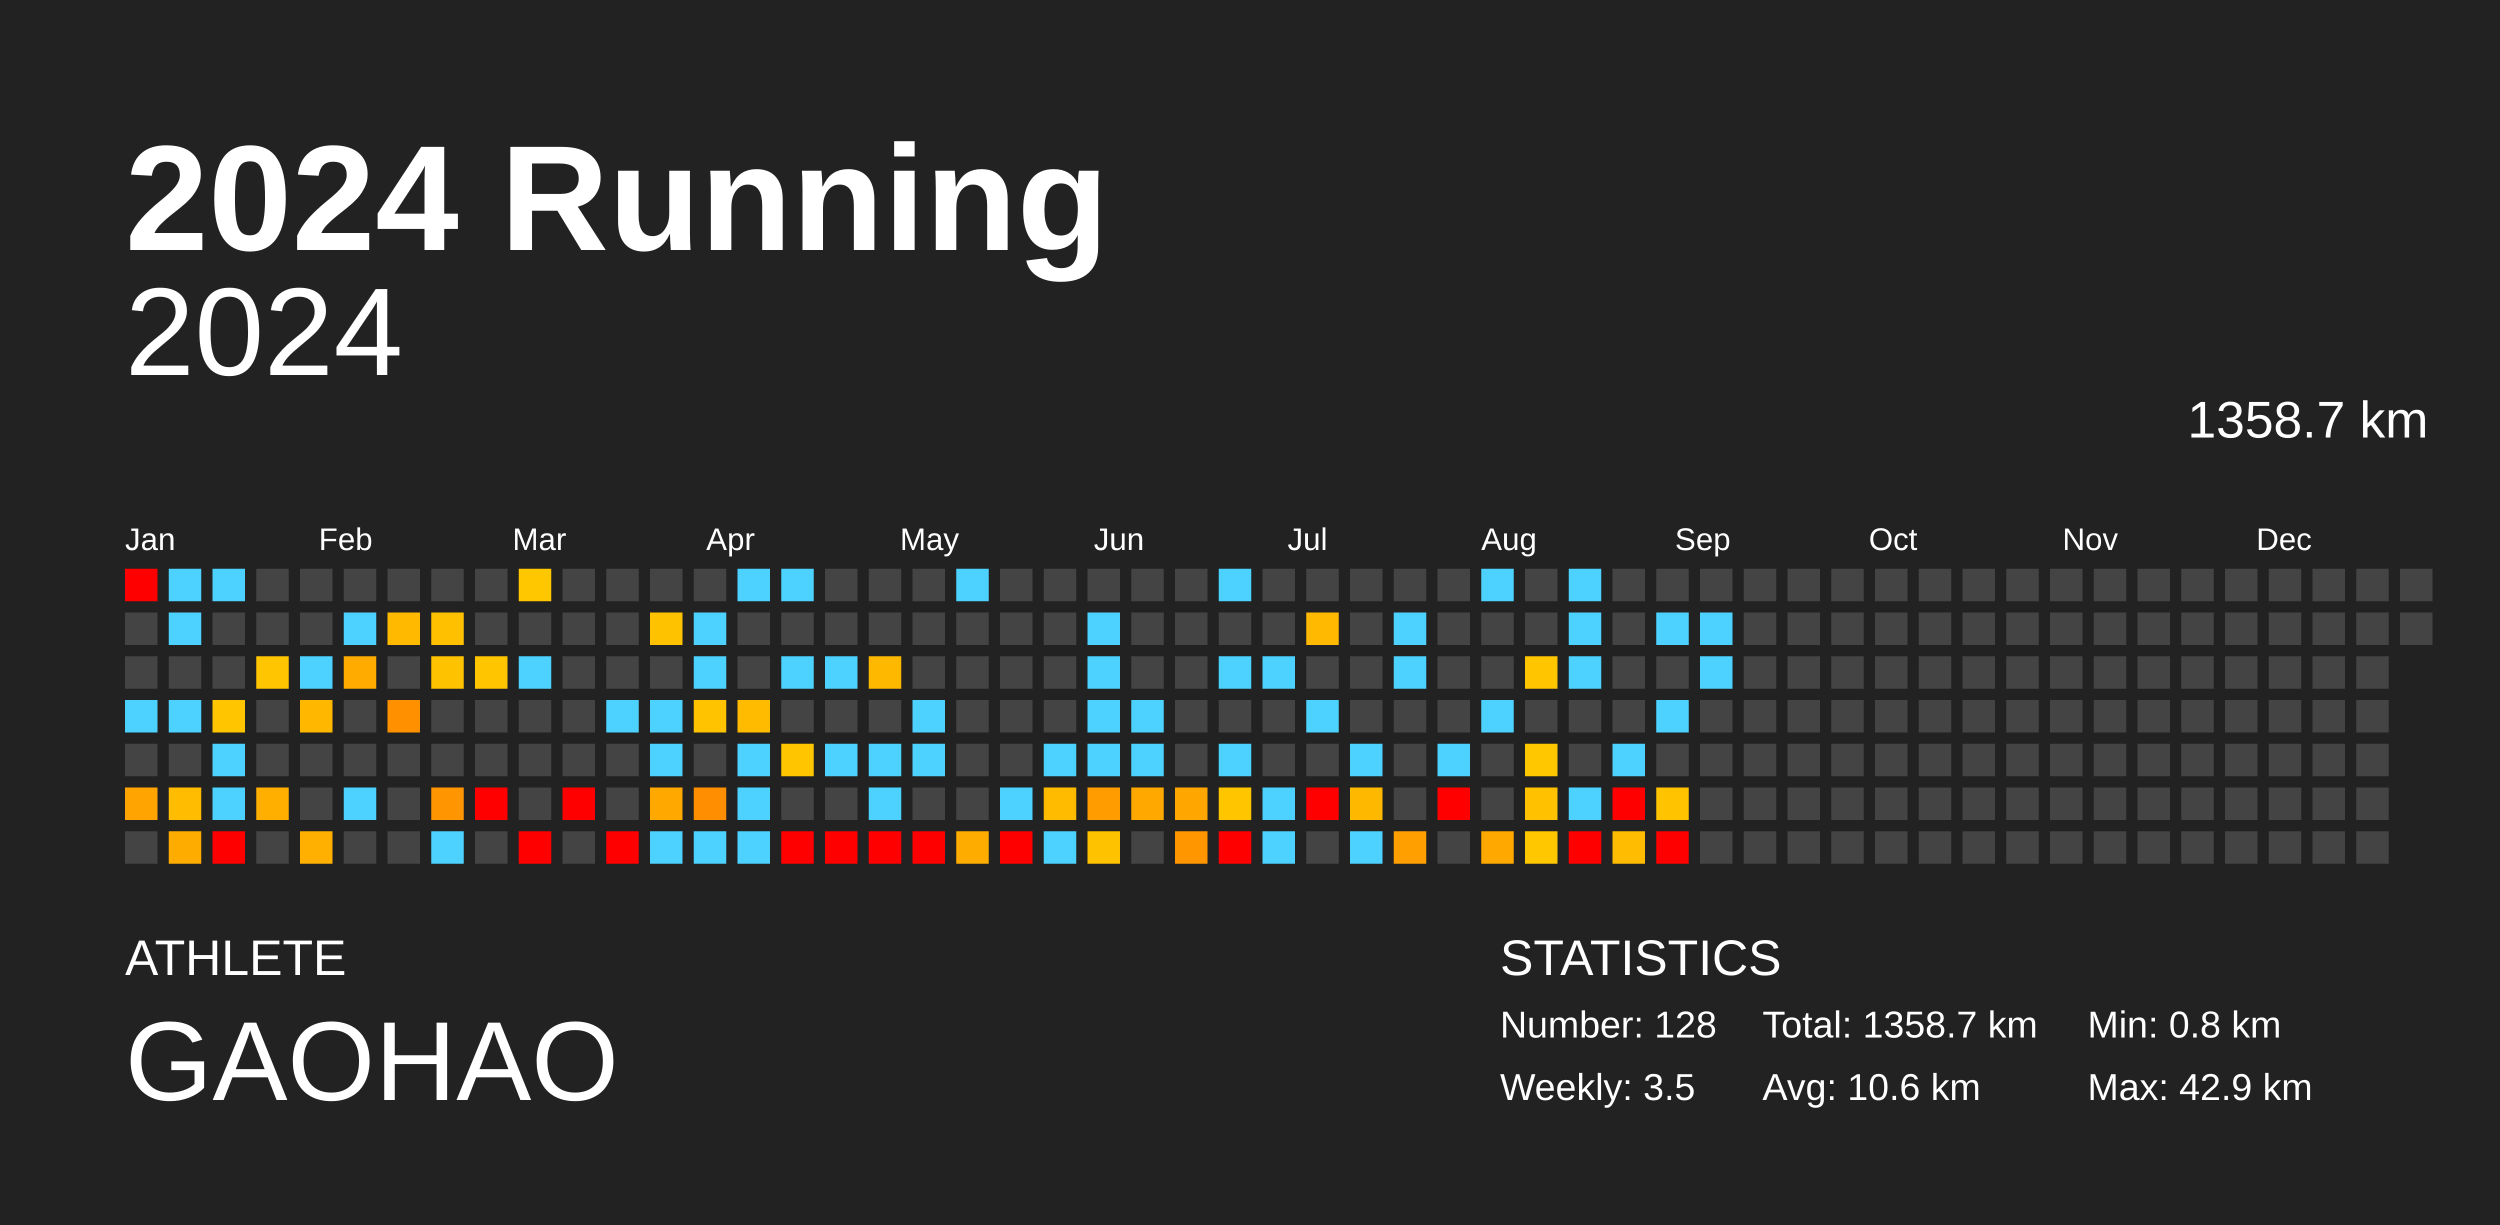
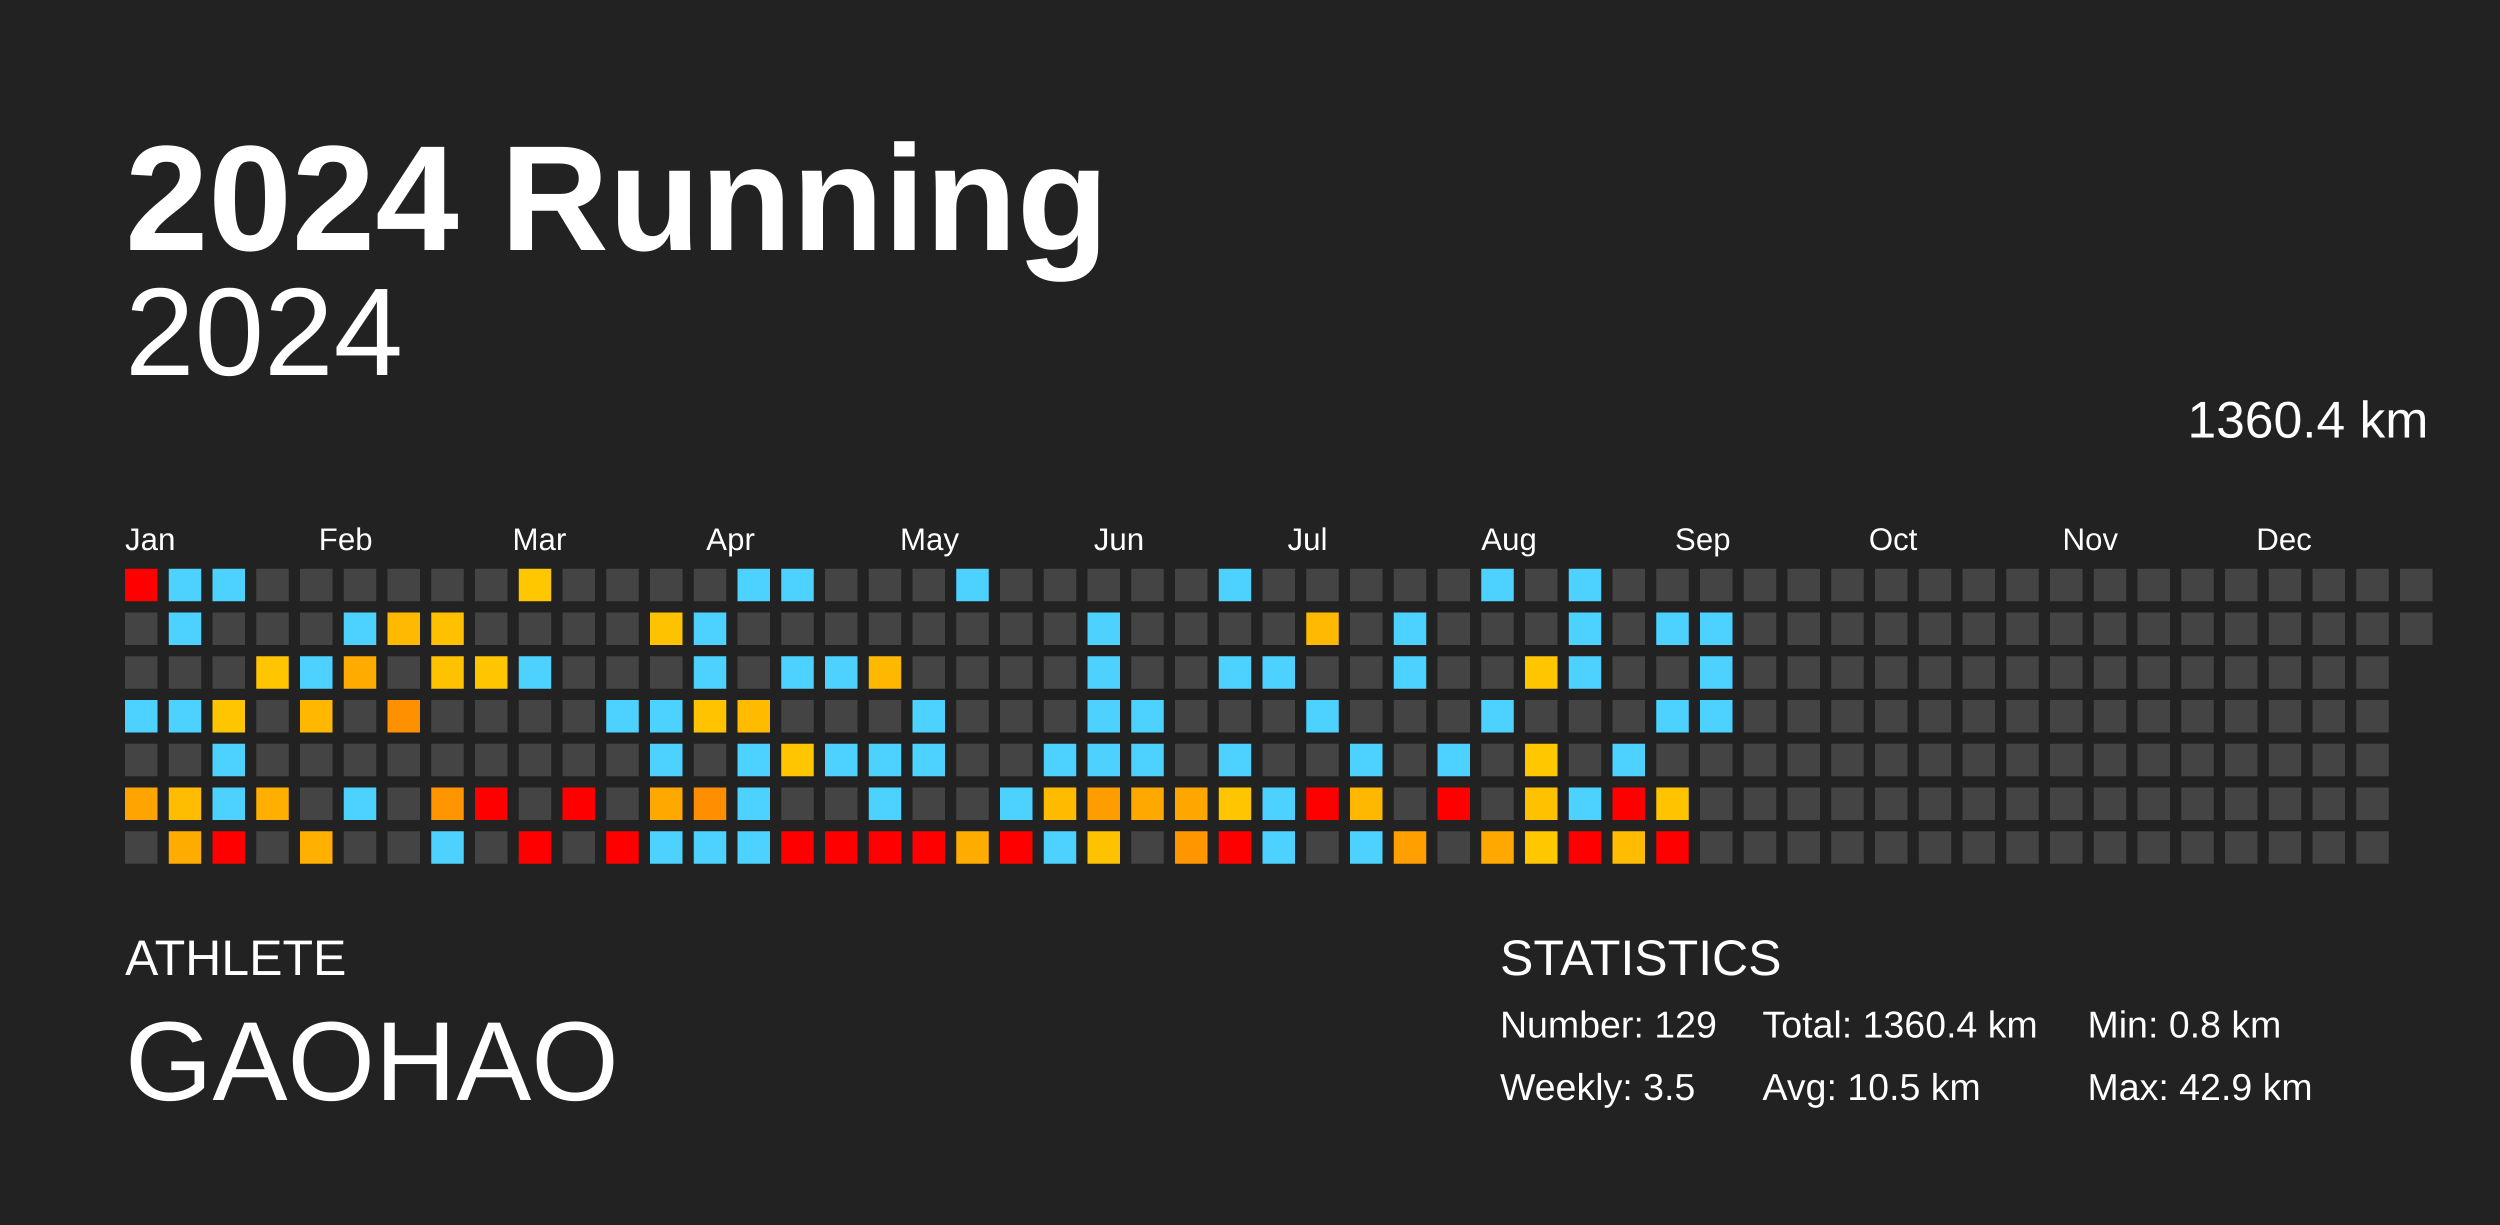
<svg xmlns="http://www.w3.org/2000/svg" baseProfile="full" height="98mm" version="1.1" viewBox="0,0,200,98" width="200mm">
  <defs />
  <rect fill="#222222" height="98" width="200" x="0" y="0" />
  <text fill="#FFFFFF" style="font-size:12px; font-family:Arial; font-weight:bold;" x="10" y="20">2024 Running</text>
  <text fill="#FFFFFF" style="font-size:4px; font-family:Arial" x="10" y="78">ATHLETE</text>
  <text fill="#FFFFFF" style="font-size:9px; font-family:Arial" x="10" y="88">GAOHAO</text>
  <text fill="#FFFFFF" style="font-size:4px; font-family:Arial" x="120" y="78">STATISTICS</text>
-   <text fill="#FFFFFF" style="font-size:3px; font-family:Arial" x="120" y="83">Number: 128</text>
+   <text fill="#FFFFFF" style="font-size:3px; font-family:Arial" x="120" y="83">Number: 129</text>
  <text fill="#FFFFFF" style="font-size:3px; font-family:Arial" x="120" y="88">Weekly: 3.5</text>
-   <text fill="#FFFFFF" style="font-size:3px; font-family:Arial" x="141" y="83">Total: 1358.7 km</text>
-   <text fill="#FFFFFF" style="font-size:3px; font-family:Arial" x="141" y="88">Avg: 10.6 km</text>
+   <text fill="#FFFFFF" style="font-size:3px; font-family:Arial" x="141" y="83">Total: 1360.4 km</text>
+   <text fill="#FFFFFF" style="font-size:3px; font-family:Arial" x="141" y="88">Avg: 10.5 km</text>
  <text fill="#FFFFFF" style="font-size:3px; font-family:Arial" x="167" y="83">Min: 0.8 km</text>
  <text fill="#FFFFFF" style="font-size:3px; font-family:Arial" x="167" y="88">Max: 42.9 km</text>
  <text alignment-baseline="hanging" fill="#FFFFFF" style="font-size:10.0px; font-family:Arial;" x="10" y="30">2024</text>
-   <text alignment-baseline="hanging" fill="#FFFFFF" style="font-size:4.125px; font-family:Arial;" x="175" y="35">1358.7 km</text>
+   <text alignment-baseline="hanging" fill="#FFFFFF" style="font-size:4.125px; font-family:Arial;" x="175" y="35">1360.4 km</text>
  <text fill="#FFFFFF" style="font-size:2.5px; font-family:Arial" x="10.0" y="44">Jan</text>
  <text fill="#FFFFFF" style="font-size:2.5px; font-family:Arial" x="25.5" y="44">Feb</text>
  <text fill="#FFFFFF" style="font-size:2.5px; font-family:Arial" x="41.0" y="44">Mar</text>
  <text fill="#FFFFFF" style="font-size:2.5px; font-family:Arial" x="56.5" y="44">Apr</text>
  <text fill="#FFFFFF" style="font-size:2.5px; font-family:Arial" x="72.0" y="44">May</text>
  <text fill="#FFFFFF" style="font-size:2.5px; font-family:Arial" x="87.5" y="44">Jun</text>
  <text fill="#FFFFFF" style="font-size:2.5px; font-family:Arial" x="103.0" y="44">Jul</text>
  <text fill="#FFFFFF" style="font-size:2.5px; font-family:Arial" x="118.5" y="44">Aug</text>
  <text fill="#FFFFFF" style="font-size:2.5px; font-family:Arial" x="134.0" y="44">Sep</text>
  <text fill="#FFFFFF" style="font-size:2.5px; font-family:Arial" x="149.5" y="44">Oct</text>
  <text fill="#FFFFFF" style="font-size:2.5px; font-family:Arial" x="165.0" y="44">Nov</text>
  <text fill="#FFFFFF" style="font-size:2.5px; font-family:Arial" x="180.5" y="44">Dec</text>
  <rect fill="red" height="2.6" width="2.6" x="10.0" y="45.5" />
  <rect fill="#444444" height="2.6" width="2.6" x="10.0" y="49.0" />
  <rect fill="#444444" height="2.6" width="2.6" x="10.0" y="52.5" />
  <rect fill="#4dd2ff" height="2.6" width="2.6" x="10.0" y="56.0" />
  <rect fill="#444444" height="2.6" width="2.6" x="10.0" y="59.5" />
  <rect fill="#ffa400" height="2.6" width="2.6" x="10.0" y="63.0" />
  <rect fill="#444444" height="2.6" width="2.6" x="10.0" y="66.5" />
  <rect fill="#4dd2ff" height="2.6" width="2.6" x="13.5" y="45.5" />
  <rect fill="#4dd2ff" height="2.6" width="2.6" x="13.5" y="49.0" />
  <rect fill="#444444" height="2.6" width="2.6" x="13.5" y="52.5" />
  <rect fill="#4dd2ff" height="2.6" width="2.6" x="13.5" y="56.0" />
  <rect fill="#444444" height="2.6" width="2.6" x="13.5" y="59.5" />
  <rect fill="#ffbc00" height="2.6" width="2.6" x="13.5" y="63.0" />
  <rect fill="#ffac00" height="2.6" width="2.6" x="13.5" y="66.5" />
  <rect fill="#4dd2ff" height="2.6" width="2.6" x="17.0" y="45.5" />
  <rect fill="#444444" height="2.6" width="2.6" x="17.0" y="49.0" />
  <rect fill="#444444" height="2.6" width="2.6" x="17.0" y="52.5" />
  <rect fill="#ffc600" height="2.6" width="2.6" x="17.0" y="56.0" />
  <rect fill="#4dd2ff" height="2.6" width="2.6" x="17.0" y="59.5" />
  <rect fill="#4dd2ff" height="2.6" width="2.6" x="17.0" y="63.0" />
  <rect fill="red" height="2.6" width="2.6" x="17.0" y="66.5" />
  <rect fill="#444444" height="2.6" width="2.6" x="20.5" y="45.5" />
  <rect fill="#444444" height="2.6" width="2.6" x="20.5" y="49.0" />
  <rect fill="#ffc500" height="2.6" width="2.6" x="20.5" y="52.5" />
  <rect fill="#444444" height="2.6" width="2.6" x="20.5" y="56.0" />
  <rect fill="#444444" height="2.6" width="2.6" x="20.5" y="59.5" />
  <rect fill="#ffaf00" height="2.6" width="2.6" x="20.5" y="63.0" />
  <rect fill="#444444" height="2.6" width="2.6" x="20.5" y="66.5" />
  <rect fill="#444444" height="2.6" width="2.6" x="24.0" y="45.5" />
  <rect fill="#444444" height="2.6" width="2.6" x="24.0" y="49.0" />
  <rect fill="#4dd2ff" height="2.6" width="2.6" x="24.0" y="52.5" />
  <rect fill="#ffb700" height="2.6" width="2.6" x="24.0" y="56.0" />
  <rect fill="#444444" height="2.6" width="2.6" x="24.0" y="59.5" />
  <rect fill="#444444" height="2.6" width="2.6" x="24.0" y="63.0" />
  <rect fill="#ffb000" height="2.6" width="2.6" x="24.0" y="66.5" />
  <rect fill="#444444" height="2.6" width="2.6" x="27.5" y="45.5" />
  <rect fill="#4dd2ff" height="2.6" width="2.6" x="27.5" y="49.0" />
  <rect fill="#ffab00" height="2.6" width="2.6" x="27.5" y="52.5" />
  <rect fill="#444444" height="2.6" width="2.6" x="27.5" y="56.0" />
  <rect fill="#444444" height="2.6" width="2.6" x="27.5" y="59.5" />
  <rect fill="#4dd2ff" height="2.6" width="2.6" x="27.5" y="63.0" />
  <rect fill="#444444" height="2.6" width="2.6" x="27.5" y="66.5" />
  <rect fill="#444444" height="2.6" width="2.6" x="31.0" y="45.5" />
  <rect fill="#ffba00" height="2.6" width="2.6" x="31.0" y="49.0" />
  <rect fill="#444444" height="2.6" width="2.6" x="31.0" y="52.5" />
  <rect fill="#ff9100" height="2.6" width="2.6" x="31.0" y="56.0" />
  <rect fill="#444444" height="2.6" width="2.6" x="31.0" y="59.5" />
  <rect fill="#444444" height="2.6" width="2.6" x="31.0" y="63.0" />
  <rect fill="#444444" height="2.6" width="2.6" x="31.0" y="66.5" />
  <rect fill="#444444" height="2.6" width="2.6" x="34.5" y="45.5" />
  <rect fill="#ffc000" height="2.6" width="2.6" x="34.5" y="49.0" />
  <rect fill="#ffc200" height="2.6" width="2.6" x="34.5" y="52.5" />
  <rect fill="#444444" height="2.6" width="2.6" x="34.5" y="56.0" />
  <rect fill="#444444" height="2.6" width="2.6" x="34.5" y="59.5" />
  <rect fill="#ff9500" height="2.6" width="2.6" x="34.5" y="63.0" />
  <rect fill="#4dd2ff" height="2.6" width="2.6" x="34.5" y="66.5" />
  <rect fill="#444444" height="2.6" width="2.6" x="38.0" y="45.5" />
  <rect fill="#444444" height="2.6" width="2.6" x="38.0" y="49.0" />
  <rect fill="#ffc600" height="2.6" width="2.6" x="38.0" y="52.5" />
  <rect fill="#444444" height="2.6" width="2.6" x="38.0" y="56.0" />
  <rect fill="#444444" height="2.6" width="2.6" x="38.0" y="59.5" />
  <rect fill="red" height="2.6" width="2.6" x="38.0" y="63.0" />
  <rect fill="#444444" height="2.6" width="2.6" x="38.0" y="66.5" />
  <rect fill="#ffc700" height="2.6" width="2.6" x="41.5" y="45.5" />
  <rect fill="#444444" height="2.6" width="2.6" x="41.5" y="49.0" />
  <rect fill="#4dd2ff" height="2.6" width="2.6" x="41.5" y="52.5" />
  <rect fill="#444444" height="2.6" width="2.6" x="41.5" y="56.0" />
  <rect fill="#444444" height="2.6" width="2.6" x="41.5" y="59.5" />
  <rect fill="#444444" height="2.6" width="2.6" x="41.5" y="63.0" />
  <rect fill="red" height="2.6" width="2.6" x="41.5" y="66.5" />
  <rect fill="#444444" height="2.6" width="2.6" x="45.0" y="45.5" />
  <rect fill="#444444" height="2.6" width="2.6" x="45.0" y="49.0" />
  <rect fill="#444444" height="2.6" width="2.6" x="45.0" y="52.5" />
  <rect fill="#444444" height="2.6" width="2.6" x="45.0" y="56.0" />
  <rect fill="#444444" height="2.6" width="2.6" x="45.0" y="59.5" />
  <rect fill="red" height="2.6" width="2.6" x="45.0" y="63.0" />
  <rect fill="#444444" height="2.6" width="2.6" x="45.0" y="66.5" />
  <rect fill="#444444" height="2.6" width="2.6" x="48.5" y="45.5" />
  <rect fill="#444444" height="2.6" width="2.6" x="48.5" y="49.0" />
  <rect fill="#444444" height="2.6" width="2.6" x="48.5" y="52.5" />
  <rect fill="#4dd2ff" height="2.6" width="2.6" x="48.5" y="56.0" />
  <rect fill="#444444" height="2.6" width="2.6" x="48.5" y="59.5" />
  <rect fill="#444444" height="2.6" width="2.6" x="48.5" y="63.0" />
  <rect fill="red" height="2.6" width="2.6" x="48.5" y="66.5" />
  <rect fill="#444444" height="2.6" width="2.6" x="52.0" y="45.5" />
  <rect fill="#ffc200" height="2.6" width="2.6" x="52.0" y="49.0" />
  <rect fill="#444444" height="2.6" width="2.6" x="52.0" y="52.5" />
  <rect fill="#4dd2ff" height="2.6" width="2.6" x="52.0" y="56.0" />
  <rect fill="#4dd2ff" height="2.6" width="2.6" x="52.0" y="59.5" />
  <rect fill="#ffa800" height="2.6" width="2.6" x="52.0" y="63.0" />
  <rect fill="#4dd2ff" height="2.6" width="2.6" x="52.0" y="66.5" />
  <rect fill="#444444" height="2.6" width="2.6" x="55.5" y="45.5" />
  <rect fill="#4dd2ff" height="2.6" width="2.6" x="55.5" y="49.0" />
  <rect fill="#4dd2ff" height="2.6" width="2.6" x="55.5" y="52.5" />
  <rect fill="#ffc300" height="2.6" width="2.6" x="55.5" y="56.0" />
  <rect fill="#444444" height="2.6" width="2.6" x="55.5" y="59.5" />
  <rect fill="#ff8e00" height="2.6" width="2.6" x="55.5" y="63.0" />
  <rect fill="#4dd2ff" height="2.6" width="2.6" x="55.5" y="66.5" />
  <rect fill="#4dd2ff" height="2.6" width="2.6" x="59.0" y="45.5" />
  <rect fill="#444444" height="2.6" width="2.6" x="59.0" y="49.0" />
  <rect fill="#444444" height="2.6" width="2.6" x="59.0" y="52.5" />
  <rect fill="#ffbb00" height="2.6" width="2.6" x="59.0" y="56.0" />
  <rect fill="#4dd2ff" height="2.6" width="2.6" x="59.0" y="59.5" />
  <rect fill="#4dd2ff" height="2.6" width="2.6" x="59.0" y="63.0" />
  <rect fill="#4dd2ff" height="2.6" width="2.6" x="59.0" y="66.5" />
  <rect fill="#4dd2ff" height="2.6" width="2.6" x="62.5" y="45.5" />
  <rect fill="#444444" height="2.6" width="2.6" x="62.5" y="49.0" />
  <rect fill="#4dd2ff" height="2.6" width="2.6" x="62.5" y="52.5" />
  <rect fill="#444444" height="2.6" width="2.6" x="62.5" y="56.0" />
  <rect fill="#ffc600" height="2.6" width="2.6" x="62.5" y="59.5" />
  <rect fill="#444444" height="2.6" width="2.6" x="62.5" y="63.0" />
  <rect fill="red" height="2.6" width="2.6" x="62.5" y="66.5" />
  <rect fill="#444444" height="2.6" width="2.6" x="66.0" y="45.5" />
  <rect fill="#444444" height="2.6" width="2.6" x="66.0" y="49.0" />
  <rect fill="#4dd2ff" height="2.6" width="2.6" x="66.0" y="52.5" />
  <rect fill="#444444" height="2.6" width="2.6" x="66.0" y="56.0" />
  <rect fill="#4dd2ff" height="2.6" width="2.6" x="66.0" y="59.5" />
  <rect fill="#444444" height="2.6" width="2.6" x="66.0" y="63.0" />
  <rect fill="red" height="2.6" width="2.6" x="66.0" y="66.5" />
  <rect fill="#444444" height="2.6" width="2.6" x="69.5" y="45.5" />
  <rect fill="#444444" height="2.6" width="2.6" x="69.5" y="49.0" />
  <rect fill="#ffb800" height="2.6" width="2.6" x="69.5" y="52.5" />
  <rect fill="#444444" height="2.6" width="2.6" x="69.5" y="56.0" />
  <rect fill="#4dd2ff" height="2.6" width="2.6" x="69.5" y="59.5" />
  <rect fill="#4dd2ff" height="2.6" width="2.6" x="69.5" y="63.0" />
  <rect fill="red" height="2.6" width="2.6" x="69.5" y="66.5" />
  <rect fill="#444444" height="2.6" width="2.6" x="73.0" y="45.5" />
  <rect fill="#444444" height="2.6" width="2.6" x="73.0" y="49.0" />
  <rect fill="#444444" height="2.6" width="2.6" x="73.0" y="52.5" />
  <rect fill="#4dd2ff" height="2.6" width="2.6" x="73.0" y="56.0" />
  <rect fill="#4dd2ff" height="2.6" width="2.6" x="73.0" y="59.5" />
  <rect fill="#444444" height="2.6" width="2.6" x="73.0" y="63.0" />
  <rect fill="red" height="2.6" width="2.6" x="73.0" y="66.5" />
  <rect fill="#4dd2ff" height="2.6" width="2.6" x="76.5" y="45.5" />
  <rect fill="#444444" height="2.6" width="2.6" x="76.5" y="49.0" />
  <rect fill="#444444" height="2.6" width="2.6" x="76.5" y="52.5" />
  <rect fill="#444444" height="2.6" width="2.6" x="76.5" y="56.0" />
  <rect fill="#444444" height="2.6" width="2.6" x="76.5" y="59.5" />
  <rect fill="#444444" height="2.6" width="2.6" x="76.5" y="63.0" />
  <rect fill="#ffac00" height="2.6" width="2.6" x="76.5" y="66.5" />
  <rect fill="#444444" height="2.6" width="2.6" x="80.0" y="45.5" />
  <rect fill="#444444" height="2.6" width="2.6" x="80.0" y="49.0" />
  <rect fill="#444444" height="2.6" width="2.6" x="80.0" y="52.5" />
  <rect fill="#444444" height="2.6" width="2.6" x="80.0" y="56.0" />
  <rect fill="#444444" height="2.6" width="2.6" x="80.0" y="59.5" />
  <rect fill="#4dd2ff" height="2.6" width="2.6" x="80.0" y="63.0" />
  <rect fill="red" height="2.6" width="2.6" x="80.0" y="66.5" />
  <rect fill="#444444" height="2.6" width="2.6" x="83.5" y="45.5" />
  <rect fill="#444444" height="2.6" width="2.6" x="83.5" y="49.0" />
  <rect fill="#444444" height="2.6" width="2.6" x="83.5" y="52.5" />
  <rect fill="#444444" height="2.6" width="2.6" x="83.5" y="56.0" />
  <rect fill="#4dd2ff" height="2.6" width="2.6" x="83.5" y="59.5" />
  <rect fill="#ffbb00" height="2.6" width="2.6" x="83.5" y="63.0" />
  <rect fill="#4dd2ff" height="2.6" width="2.6" x="83.5" y="66.5" />
  <rect fill="#444444" height="2.6" width="2.6" x="87.0" y="45.5" />
  <rect fill="#4dd2ff" height="2.6" width="2.6" x="87.0" y="49.0" />
  <rect fill="#4dd2ff" height="2.6" width="2.6" x="87.0" y="52.5" />
  <rect fill="#4dd2ff" height="2.6" width="2.6" x="87.0" y="56.0" />
  <rect fill="#4dd2ff" height="2.6" width="2.6" x="87.0" y="59.5" />
  <rect fill="#ff9c00" height="2.6" width="2.6" x="87.0" y="63.0" />
  <rect fill="#ffc200" height="2.6" width="2.6" x="87.0" y="66.5" />
  <rect fill="#444444" height="2.6" width="2.6" x="90.5" y="45.5" />
  <rect fill="#444444" height="2.6" width="2.6" x="90.5" y="49.0" />
  <rect fill="#444444" height="2.6" width="2.6" x="90.5" y="52.5" />
  <rect fill="#4dd2ff" height="2.6" width="2.6" x="90.5" y="56.0" />
  <rect fill="#4dd2ff" height="2.6" width="2.6" x="90.5" y="59.5" />
  <rect fill="#ffa800" height="2.6" width="2.6" x="90.5" y="63.0" />
  <rect fill="#444444" height="2.6" width="2.6" x="90.5" y="66.5" />
  <rect fill="#444444" height="2.6" width="2.6" x="94.0" y="45.5" />
  <rect fill="#444444" height="2.6" width="2.6" x="94.0" y="49.0" />
  <rect fill="#444444" height="2.6" width="2.6" x="94.0" y="52.5" />
  <rect fill="#444444" height="2.6" width="2.6" x="94.0" y="56.0" />
  <rect fill="#444444" height="2.6" width="2.6" x="94.0" y="59.5" />
  <rect fill="#ffa700" height="2.6" width="2.6" x="94.0" y="63.0" />
  <rect fill="#ff9600" height="2.6" width="2.6" x="94.0" y="66.5" />
  <rect fill="#4dd2ff" height="2.6" width="2.6" x="97.5" y="45.5" />
  <rect fill="#444444" height="2.6" width="2.6" x="97.5" y="49.0" />
  <rect fill="#4dd2ff" height="2.6" width="2.6" x="97.5" y="52.5" />
  <rect fill="#444444" height="2.6" width="2.6" x="97.5" y="56.0" />
  <rect fill="#4dd2ff" height="2.6" width="2.6" x="97.5" y="59.5" />
  <rect fill="#ffc600" height="2.6" width="2.6" x="97.5" y="63.0" />
  <rect fill="red" height="2.6" width="2.6" x="97.5" y="66.5" />
  <rect fill="#444444" height="2.6" width="2.6" x="101.0" y="45.5" />
  <rect fill="#444444" height="2.6" width="2.6" x="101.0" y="49.0" />
  <rect fill="#4dd2ff" height="2.6" width="2.6" x="101.0" y="52.5" />
  <rect fill="#444444" height="2.6" width="2.6" x="101.0" y="56.0" />
  <rect fill="#444444" height="2.6" width="2.6" x="101.0" y="59.5" />
  <rect fill="#4dd2ff" height="2.6" width="2.6" x="101.0" y="63.0" />
  <rect fill="#4dd2ff" height="2.6" width="2.6" x="101.0" y="66.5" />
  <rect fill="#444444" height="2.6" width="2.6" x="104.5" y="45.5" />
  <rect fill="#ffb900" height="2.6" width="2.6" x="104.5" y="49.0" />
  <rect fill="#444444" height="2.6" width="2.6" x="104.5" y="52.5" />
  <rect fill="#4dd2ff" height="2.6" width="2.6" x="104.5" y="56.0" />
  <rect fill="#444444" height="2.6" width="2.6" x="104.5" y="59.5" />
  <rect fill="red" height="2.6" width="2.6" x="104.5" y="63.0" />
  <rect fill="#444444" height="2.6" width="2.6" x="104.5" y="66.5" />
  <rect fill="#444444" height="2.6" width="2.6" x="108.0" y="45.5" />
  <rect fill="#444444" height="2.6" width="2.6" x="108.0" y="49.0" />
  <rect fill="#444444" height="2.6" width="2.6" x="108.0" y="52.5" />
  <rect fill="#444444" height="2.6" width="2.6" x="108.0" y="56.0" />
  <rect fill="#4dd2ff" height="2.6" width="2.6" x="108.0" y="59.5" />
  <rect fill="#ffb800" height="2.6" width="2.6" x="108.0" y="63.0" />
  <rect fill="#4dd2ff" height="2.6" width="2.6" x="108.0" y="66.5" />
  <rect fill="#444444" height="2.6" width="2.6" x="111.5" y="45.5" />
  <rect fill="#4dd2ff" height="2.6" width="2.6" x="111.5" y="49.0" />
  <rect fill="#4dd2ff" height="2.6" width="2.6" x="111.5" y="52.5" />
  <rect fill="#444444" height="2.6" width="2.6" x="111.5" y="56.0" />
  <rect fill="#444444" height="2.6" width="2.6" x="111.5" y="59.5" />
  <rect fill="#444444" height="2.6" width="2.6" x="111.5" y="63.0" />
  <rect fill="#ffa000" height="2.6" width="2.6" x="111.5" y="66.5" />
  <rect fill="#444444" height="2.6" width="2.6" x="115.0" y="45.5" />
  <rect fill="#444444" height="2.6" width="2.6" x="115.0" y="49.0" />
  <rect fill="#444444" height="2.6" width="2.6" x="115.0" y="52.5" />
  <rect fill="#444444" height="2.6" width="2.6" x="115.0" y="56.0" />
  <rect fill="#4dd2ff" height="2.6" width="2.6" x="115.0" y="59.5" />
  <rect fill="red" height="2.6" width="2.6" x="115.0" y="63.0" />
  <rect fill="#444444" height="2.6" width="2.6" x="115.0" y="66.5" />
  <rect fill="#4dd2ff" height="2.6" width="2.6" x="118.5" y="45.5" />
  <rect fill="#444444" height="2.6" width="2.6" x="118.5" y="49.0" />
  <rect fill="#444444" height="2.6" width="2.6" x="118.5" y="52.5" />
  <rect fill="#4dd2ff" height="2.6" width="2.6" x="118.5" y="56.0" />
  <rect fill="#444444" height="2.6" width="2.6" x="118.5" y="59.5" />
  <rect fill="#444444" height="2.6" width="2.6" x="118.5" y="63.0" />
  <rect fill="#ffa800" height="2.6" width="2.6" x="118.5" y="66.5" />
  <rect fill="#444444" height="2.6" width="2.6" x="122.0" y="45.5" />
  <rect fill="#444444" height="2.6" width="2.6" x="122.0" y="49.0" />
  <rect fill="#ffc600" height="2.6" width="2.6" x="122.0" y="52.5" />
  <rect fill="#444444" height="2.6" width="2.6" x="122.0" y="56.0" />
  <rect fill="#ffc700" height="2.6" width="2.6" x="122.0" y="59.5" />
  <rect fill="#ffc100" height="2.6" width="2.6" x="122.0" y="63.0" />
  <rect fill="#ffc700" height="2.6" width="2.6" x="122.0" y="66.5" />
  <rect fill="#4dd2ff" height="2.6" width="2.6" x="125.5" y="45.5" />
  <rect fill="#4dd2ff" height="2.6" width="2.6" x="125.5" y="49.0" />
  <rect fill="#4dd2ff" height="2.6" width="2.6" x="125.5" y="52.5" />
  <rect fill="#444444" height="2.6" width="2.6" x="125.5" y="56.0" />
  <rect fill="#444444" height="2.6" width="2.6" x="125.5" y="59.5" />
  <rect fill="#4dd2ff" height="2.6" width="2.6" x="125.5" y="63.0" />
  <rect fill="red" height="2.6" width="2.6" x="125.5" y="66.5" />
  <rect fill="#444444" height="2.6" width="2.6" x="129.0" y="45.5" />
  <rect fill="#444444" height="2.6" width="2.6" x="129.0" y="49.0" />
  <rect fill="#444444" height="2.6" width="2.6" x="129.0" y="52.5" />
  <rect fill="#444444" height="2.6" width="2.6" x="129.0" y="56.0" />
  <rect fill="#4dd2ff" height="2.6" width="2.6" x="129.0" y="59.5" />
  <rect fill="red" height="2.6" width="2.6" x="129.0" y="63.0" />
  <rect fill="#ffbc00" height="2.6" width="2.6" x="129.0" y="66.5" />
  <rect fill="#444444" height="2.6" width="2.6" x="132.5" y="45.5" />
  <rect fill="#4dd2ff" height="2.6" width="2.6" x="132.5" y="49.0" />
  <rect fill="#444444" height="2.6" width="2.6" x="132.5" y="52.5" />
  <rect fill="#4dd2ff" height="2.6" width="2.6" x="132.5" y="56.0" />
  <rect fill="#444444" height="2.6" width="2.6" x="132.5" y="59.5" />
  <rect fill="#ffc300" height="2.6" width="2.6" x="132.5" y="63.0" />
  <rect fill="red" height="2.6" width="2.6" x="132.5" y="66.5" />
  <rect fill="#444444" height="2.6" width="2.6" x="136.0" y="45.5" />
  <rect fill="#4dd2ff" height="2.6" width="2.6" x="136.0" y="49.0" />
  <rect fill="#4dd2ff" height="2.6" width="2.6" x="136.0" y="52.5" />
-   <rect fill="#444444" height="2.6" width="2.6" x="136.0" y="56.0" />
+   <rect fill="#4dd2ff" height="2.6" width="2.6" x="136.0" y="56.0" />
  <rect fill="#444444" height="2.6" width="2.6" x="136.0" y="59.5" />
  <rect fill="#444444" height="2.6" width="2.6" x="136.0" y="63.0" />
  <rect fill="#444444" height="2.6" width="2.6" x="136.0" y="66.5" />
  <rect fill="#444444" height="2.6" width="2.6" x="139.5" y="45.5" />
  <rect fill="#444444" height="2.6" width="2.6" x="139.5" y="49.0" />
  <rect fill="#444444" height="2.6" width="2.6" x="139.5" y="52.5" />
  <rect fill="#444444" height="2.6" width="2.6" x="139.5" y="56.0" />
  <rect fill="#444444" height="2.6" width="2.6" x="139.5" y="59.5" />
  <rect fill="#444444" height="2.6" width="2.6" x="139.5" y="63.0" />
  <rect fill="#444444" height="2.6" width="2.6" x="139.5" y="66.5" />
  <rect fill="#444444" height="2.6" width="2.6" x="143.0" y="45.5" />
  <rect fill="#444444" height="2.6" width="2.6" x="143.0" y="49.0" />
  <rect fill="#444444" height="2.6" width="2.6" x="143.0" y="52.5" />
  <rect fill="#444444" height="2.6" width="2.6" x="143.0" y="56.0" />
  <rect fill="#444444" height="2.6" width="2.6" x="143.0" y="59.5" />
  <rect fill="#444444" height="2.6" width="2.6" x="143.0" y="63.0" />
  <rect fill="#444444" height="2.6" width="2.6" x="143.0" y="66.5" />
  <rect fill="#444444" height="2.6" width="2.6" x="146.5" y="45.5" />
  <rect fill="#444444" height="2.6" width="2.6" x="146.5" y="49.0" />
  <rect fill="#444444" height="2.6" width="2.6" x="146.5" y="52.5" />
  <rect fill="#444444" height="2.6" width="2.6" x="146.5" y="56.0" />
  <rect fill="#444444" height="2.6" width="2.6" x="146.5" y="59.5" />
  <rect fill="#444444" height="2.6" width="2.6" x="146.5" y="63.0" />
  <rect fill="#444444" height="2.6" width="2.6" x="146.5" y="66.5" />
  <rect fill="#444444" height="2.6" width="2.6" x="150.0" y="45.5" />
  <rect fill="#444444" height="2.6" width="2.6" x="150.0" y="49.0" />
  <rect fill="#444444" height="2.6" width="2.6" x="150.0" y="52.5" />
  <rect fill="#444444" height="2.6" width="2.6" x="150.0" y="56.0" />
  <rect fill="#444444" height="2.6" width="2.6" x="150.0" y="59.5" />
  <rect fill="#444444" height="2.6" width="2.6" x="150.0" y="63.0" />
  <rect fill="#444444" height="2.6" width="2.6" x="150.0" y="66.5" />
  <rect fill="#444444" height="2.6" width="2.6" x="153.5" y="45.5" />
  <rect fill="#444444" height="2.6" width="2.6" x="153.5" y="49.0" />
  <rect fill="#444444" height="2.6" width="2.6" x="153.5" y="52.5" />
  <rect fill="#444444" height="2.6" width="2.6" x="153.5" y="56.0" />
  <rect fill="#444444" height="2.6" width="2.6" x="153.5" y="59.5" />
  <rect fill="#444444" height="2.6" width="2.6" x="153.5" y="63.0" />
  <rect fill="#444444" height="2.6" width="2.6" x="153.5" y="66.5" />
  <rect fill="#444444" height="2.6" width="2.6" x="157.0" y="45.5" />
  <rect fill="#444444" height="2.6" width="2.6" x="157.0" y="49.0" />
  <rect fill="#444444" height="2.6" width="2.6" x="157.0" y="52.5" />
  <rect fill="#444444" height="2.6" width="2.6" x="157.0" y="56.0" />
  <rect fill="#444444" height="2.6" width="2.6" x="157.0" y="59.5" />
  <rect fill="#444444" height="2.6" width="2.6" x="157.0" y="63.0" />
  <rect fill="#444444" height="2.6" width="2.6" x="157.0" y="66.5" />
  <rect fill="#444444" height="2.6" width="2.6" x="160.5" y="45.5" />
  <rect fill="#444444" height="2.6" width="2.6" x="160.5" y="49.0" />
  <rect fill="#444444" height="2.6" width="2.6" x="160.5" y="52.5" />
  <rect fill="#444444" height="2.6" width="2.6" x="160.5" y="56.0" />
  <rect fill="#444444" height="2.6" width="2.6" x="160.5" y="59.5" />
  <rect fill="#444444" height="2.6" width="2.6" x="160.5" y="63.0" />
  <rect fill="#444444" height="2.6" width="2.6" x="160.5" y="66.5" />
  <rect fill="#444444" height="2.6" width="2.6" x="164.0" y="45.5" />
  <rect fill="#444444" height="2.6" width="2.6" x="164.0" y="49.0" />
  <rect fill="#444444" height="2.6" width="2.6" x="164.0" y="52.5" />
  <rect fill="#444444" height="2.6" width="2.6" x="164.0" y="56.0" />
  <rect fill="#444444" height="2.6" width="2.6" x="164.0" y="59.5" />
  <rect fill="#444444" height="2.6" width="2.6" x="164.0" y="63.0" />
  <rect fill="#444444" height="2.6" width="2.6" x="164.0" y="66.5" />
  <rect fill="#444444" height="2.6" width="2.6" x="167.5" y="45.5" />
  <rect fill="#444444" height="2.6" width="2.6" x="167.5" y="49.0" />
  <rect fill="#444444" height="2.6" width="2.6" x="167.5" y="52.5" />
  <rect fill="#444444" height="2.6" width="2.6" x="167.5" y="56.0" />
  <rect fill="#444444" height="2.6" width="2.6" x="167.5" y="59.5" />
  <rect fill="#444444" height="2.6" width="2.6" x="167.5" y="63.0" />
  <rect fill="#444444" height="2.6" width="2.6" x="167.5" y="66.5" />
  <rect fill="#444444" height="2.6" width="2.6" x="171.0" y="45.5" />
  <rect fill="#444444" height="2.6" width="2.6" x="171.0" y="49.0" />
  <rect fill="#444444" height="2.6" width="2.6" x="171.0" y="52.5" />
  <rect fill="#444444" height="2.6" width="2.6" x="171.0" y="56.0" />
  <rect fill="#444444" height="2.6" width="2.6" x="171.0" y="59.5" />
  <rect fill="#444444" height="2.6" width="2.6" x="171.0" y="63.0" />
  <rect fill="#444444" height="2.6" width="2.6" x="171.0" y="66.5" />
  <rect fill="#444444" height="2.6" width="2.6" x="174.5" y="45.5" />
  <rect fill="#444444" height="2.6" width="2.6" x="174.5" y="49.0" />
  <rect fill="#444444" height="2.6" width="2.6" x="174.5" y="52.5" />
  <rect fill="#444444" height="2.6" width="2.6" x="174.5" y="56.0" />
  <rect fill="#444444" height="2.6" width="2.6" x="174.5" y="59.5" />
  <rect fill="#444444" height="2.6" width="2.6" x="174.5" y="63.0" />
  <rect fill="#444444" height="2.6" width="2.6" x="174.5" y="66.5" />
  <rect fill="#444444" height="2.6" width="2.6" x="178.0" y="45.5" />
  <rect fill="#444444" height="2.6" width="2.6" x="178.0" y="49.0" />
  <rect fill="#444444" height="2.6" width="2.6" x="178.0" y="52.5" />
  <rect fill="#444444" height="2.6" width="2.6" x="178.0" y="56.0" />
  <rect fill="#444444" height="2.6" width="2.6" x="178.0" y="59.5" />
  <rect fill="#444444" height="2.6" width="2.6" x="178.0" y="63.0" />
  <rect fill="#444444" height="2.6" width="2.6" x="178.0" y="66.5" />
  <rect fill="#444444" height="2.6" width="2.6" x="181.5" y="45.5" />
  <rect fill="#444444" height="2.6" width="2.6" x="181.5" y="49.0" />
  <rect fill="#444444" height="2.6" width="2.6" x="181.5" y="52.5" />
  <rect fill="#444444" height="2.6" width="2.6" x="181.5" y="56.0" />
  <rect fill="#444444" height="2.6" width="2.6" x="181.5" y="59.5" />
  <rect fill="#444444" height="2.6" width="2.6" x="181.5" y="63.0" />
  <rect fill="#444444" height="2.6" width="2.6" x="181.5" y="66.5" />
  <rect fill="#444444" height="2.6" width="2.6" x="185.0" y="45.5" />
  <rect fill="#444444" height="2.6" width="2.6" x="185.0" y="49.0" />
  <rect fill="#444444" height="2.6" width="2.6" x="185.0" y="52.5" />
  <rect fill="#444444" height="2.6" width="2.6" x="185.0" y="56.0" />
  <rect fill="#444444" height="2.6" width="2.6" x="185.0" y="59.5" />
  <rect fill="#444444" height="2.6" width="2.6" x="185.0" y="63.0" />
  <rect fill="#444444" height="2.6" width="2.6" x="185.0" y="66.5" />
  <rect fill="#444444" height="2.6" width="2.6" x="188.5" y="45.5" />
  <rect fill="#444444" height="2.6" width="2.6" x="188.5" y="49.0" />
  <rect fill="#444444" height="2.6" width="2.6" x="188.5" y="52.5" />
  <rect fill="#444444" height="2.6" width="2.6" x="188.5" y="56.0" />
  <rect fill="#444444" height="2.6" width="2.6" x="188.5" y="59.5" />
  <rect fill="#444444" height="2.6" width="2.6" x="188.5" y="63.0" />
  <rect fill="#444444" height="2.6" width="2.6" x="188.5" y="66.5" />
  <rect fill="#444444" height="2.6" width="2.6" x="192.0" y="45.5" />
  <rect fill="#444444" height="2.6" width="2.6" x="192.0" y="49.0" />
</svg>
